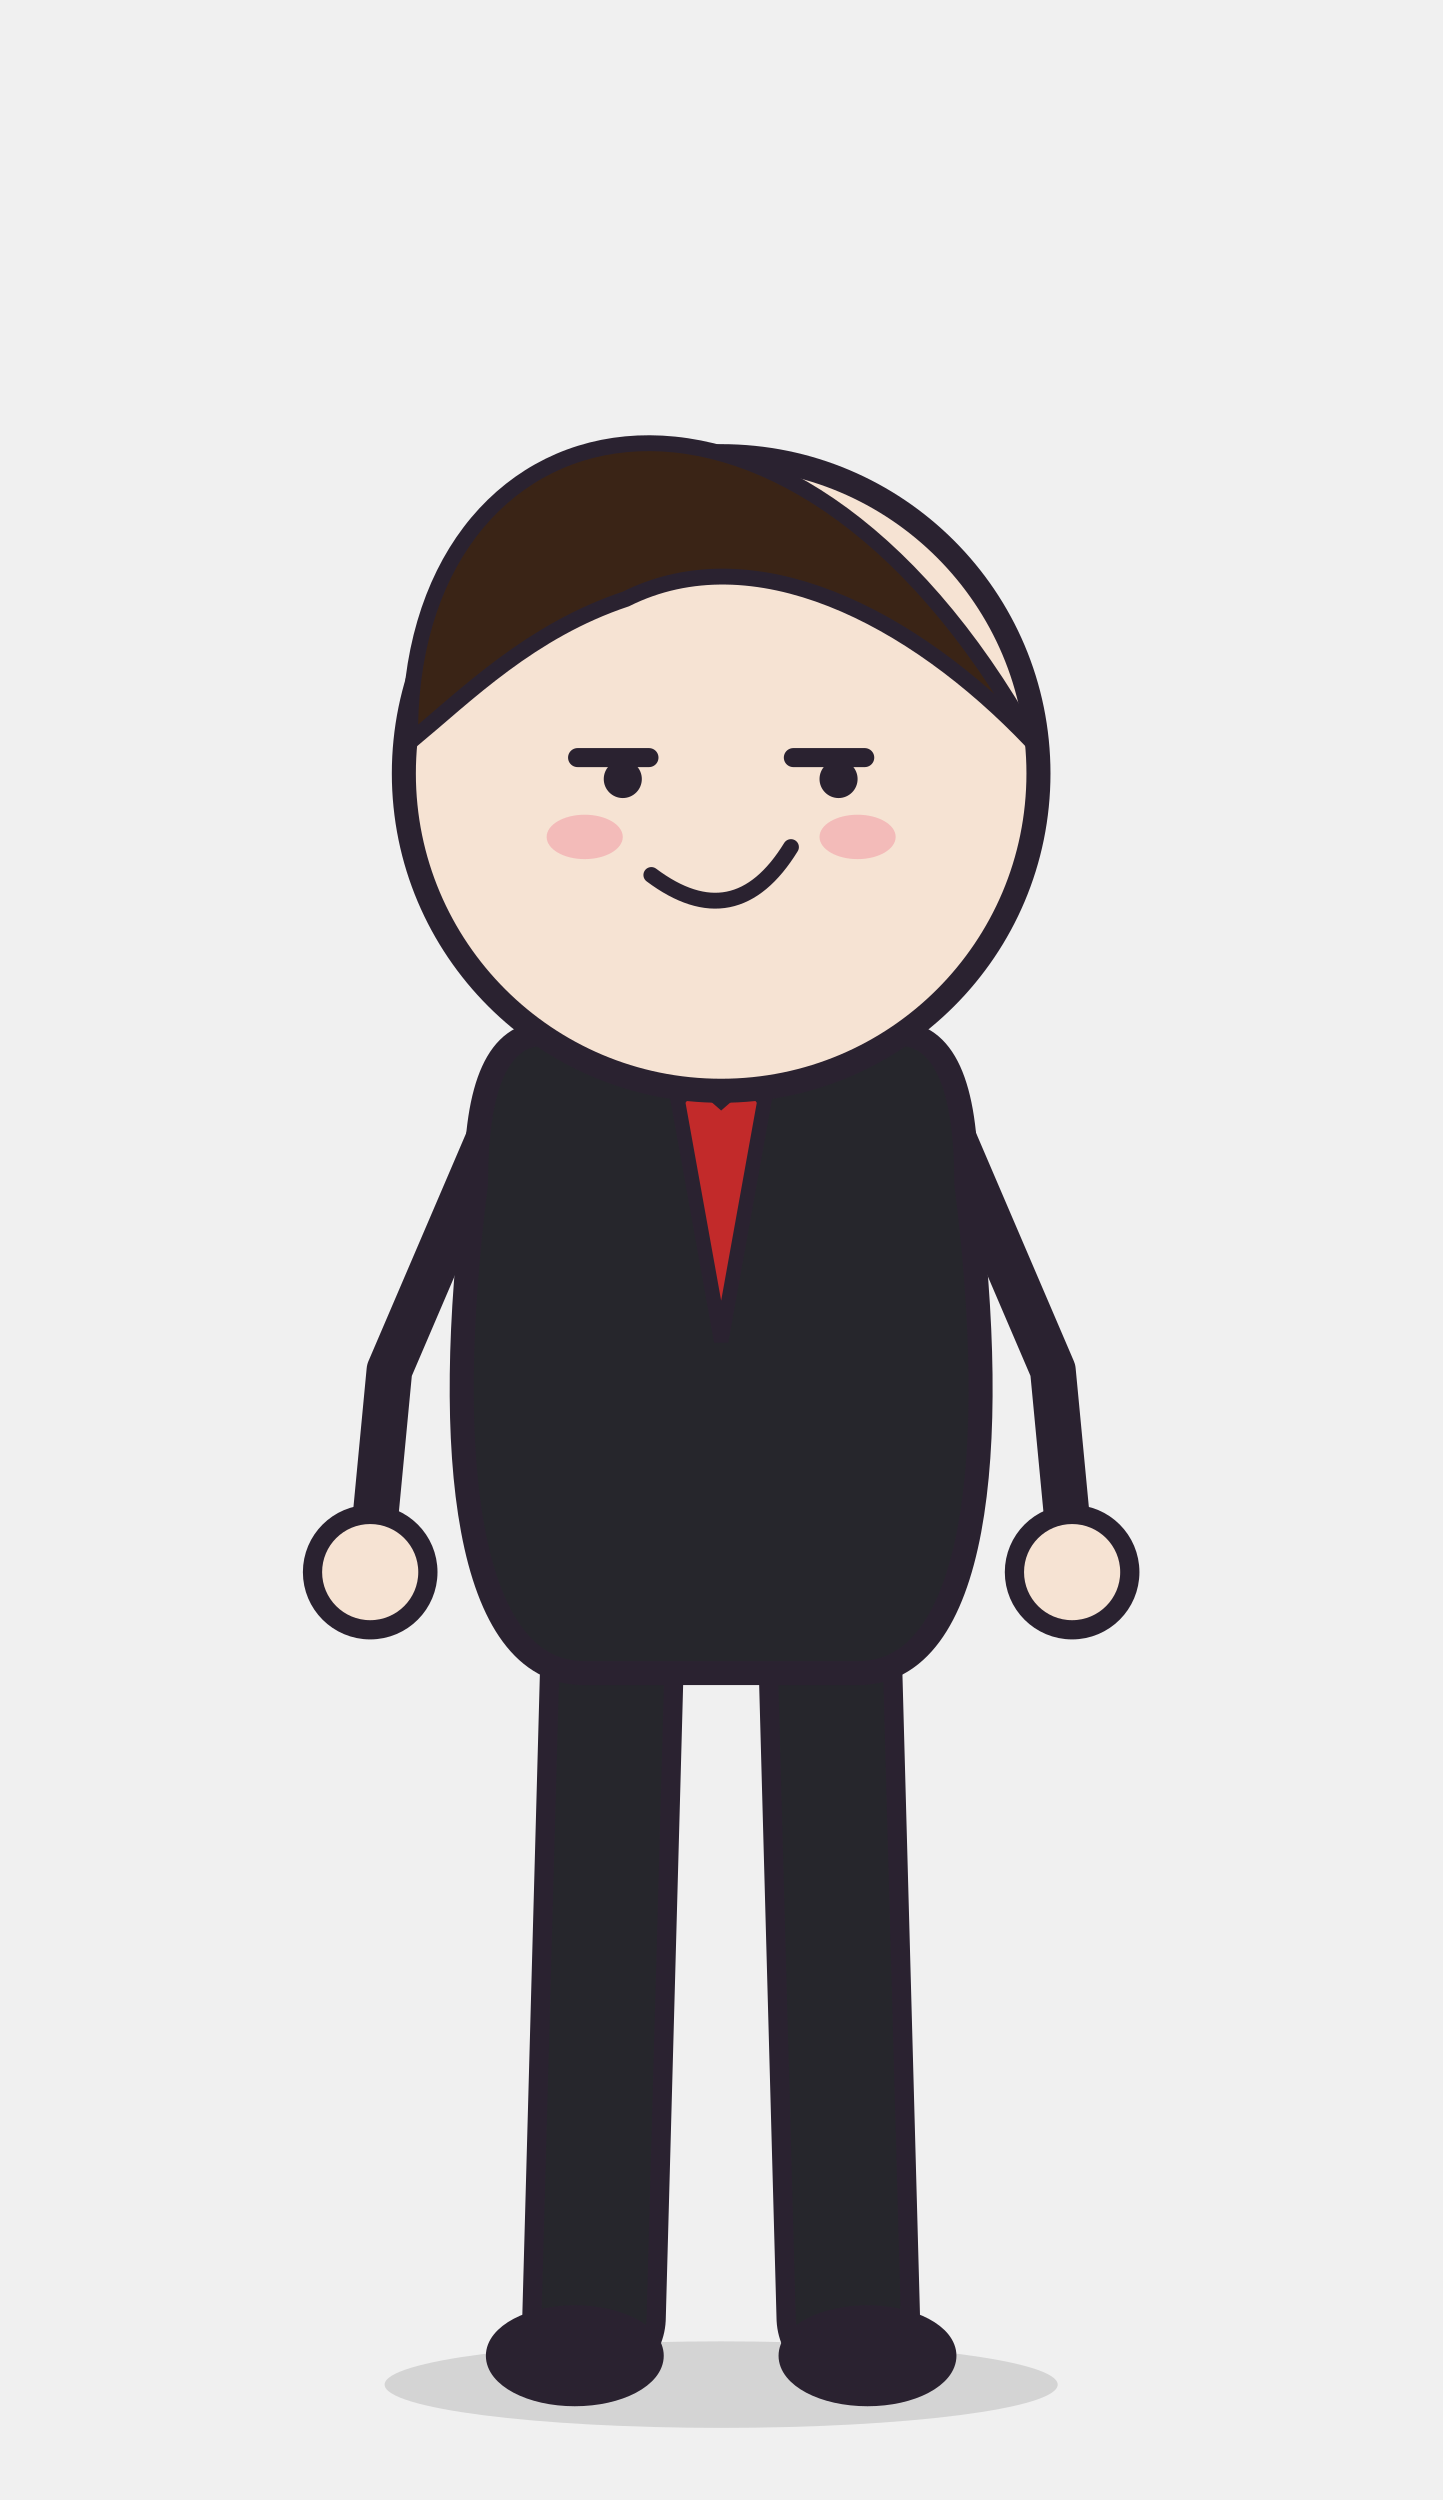
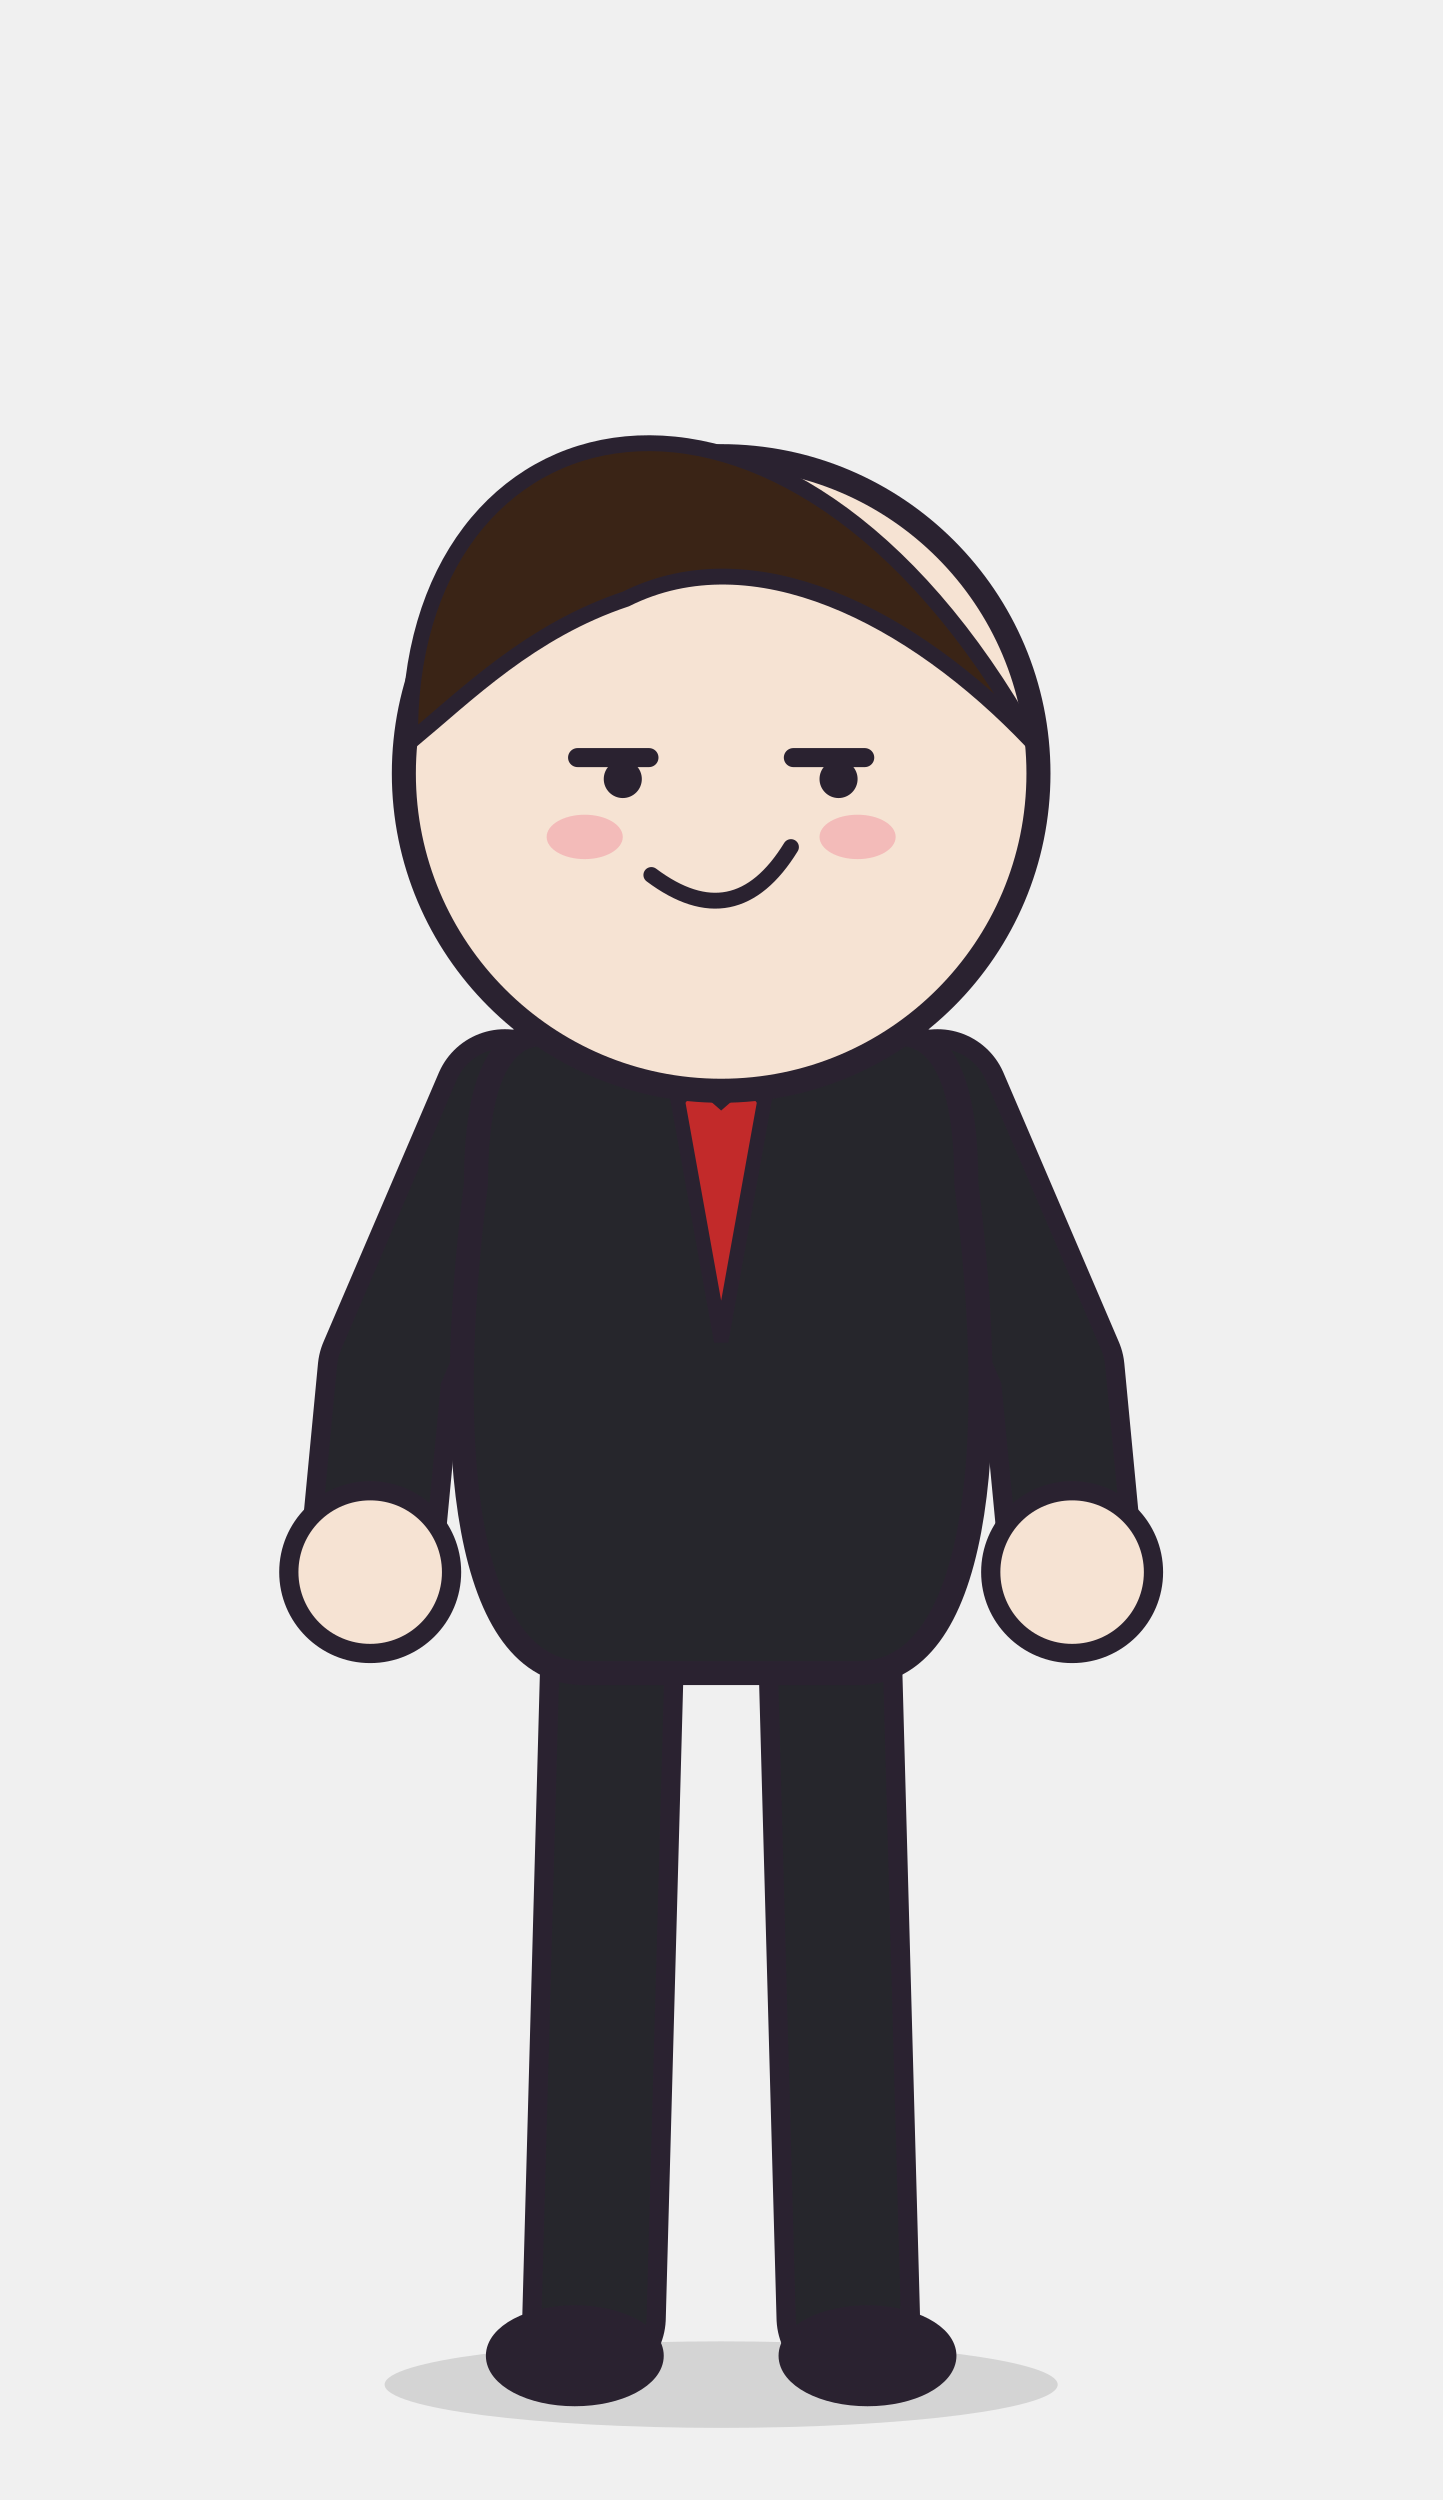
<svg xmlns="http://www.w3.org/2000/svg" viewBox="0 0 300 520" width="300" height="520">
  <ellipse cx="150" cy="496" rx="70" ry="9" fill="#000" opacity="0.12" />
-   <path d="M127.56 336 L123.56 482 M172.44 336 L176.44 482" stroke="#2a2230" stroke-width="29.85" stroke-linecap="round" />
-   <path d="M127.56 336 L123.56 482 M172.44 336 L176.44 482" stroke="#26262c" stroke-width="21.85" stroke-linecap="round" />
+   <path d="M127.56 336 L123.56 482 M172.44 336 L176.44 482" stroke="#2a2230" stroke-width="29.85" stroke-linecap="round" stroke-linejoin="round" fill="none" />
+   <path d="M127.56 336 L123.56 482 M172.44 336 L176.44 482" stroke="#26262c" stroke-width="21.85" stroke-linecap="round" stroke-linejoin="round" fill="none" />
  <ellipse cx="119.56" cy="490" rx="17" ry="9" fill="#2a2230" stroke="#2a2230" stroke-width="3" />
  <ellipse cx="180.44" cy="490" rx="17" ry="9" fill="#2a2230" stroke="#2a2230" stroke-width="3" />
-   <path d="M105 229 L81 285 L77 327" stroke="#2a2230" stroke-width="9.5" stroke-linecap="round" stroke-linejoin="round" fill="none" />
-   <path d="M195 229 L219 285 L223 327" stroke="#2a2230" stroke-width="9.5" stroke-linecap="round" stroke-linejoin="round" fill="none" />
-   <circle cx="77" cy="327" r="12" fill="#f6e3d3" stroke="#2a2230" stroke-width="4" />
-   <circle cx="223" cy="327" r="12" fill="#f6e3d3" stroke="#2a2230" stroke-width="4" />
+   <path d="M105 229 L81 285 L77 327" stroke="#2a2230" stroke-width="29.85" stroke-linecap="round" stroke-linejoin="round" fill="none" />
+   <path d="M105 229 L81 285 L77 327" stroke="#26262c" stroke-width="21.85" stroke-linecap="round" stroke-linejoin="round" fill="none" />
+   <path d="M195 229 L219 285 L223 327" stroke="#2a2230" stroke-width="29.85" stroke-linecap="round" stroke-linejoin="round" fill="none" />
+   <path d="M195 229 L219 285 L223 327" stroke="#26262c" stroke-width="21.85" stroke-linecap="round" stroke-linejoin="round" fill="none" />
+   <circle cx="77" cy="327" r="16.925" fill="#f6e3d3" stroke="#2a2230" stroke-width="4" />
+   <circle cx="223" cy="327" r="16.925" fill="#f6e3d3" stroke="#2a2230" stroke-width="4" />
  <path d="M113.28 215 Q99 215 99 246.25 C91.86 302.5 96.96 348 121.44 348 H178.56 C203.04 348 208.14 302.5 201 246.25 Q201 215 186.72 215 z" fill="#26262c" stroke="#2a2230" stroke-width="5" />
  <path d="M150 217 l-9 12 l9 50 l9 -50 z" fill="#c22a2a" stroke="#2a2230" stroke-width="3" />
  <path d="M134 215 l16 14 l16 -14" fill="#fff" stroke="#2a2230" stroke-width="3" />
  <circle cx="150" cy="160.88" r="66" fill="#f6e3d3" stroke="#2a2230" stroke-width="5" />
  <path d="M85.32 154.28 C84 81.68, 163.2 61.88, 214.68 154.28 C189.6 127.88, 156.6 111.38, 130.2 124.58 C110.4 131.18, 97.2 144.38, 85.32 154.28 z" fill="#3a2416" stroke="#2a2230" stroke-width="3.3" />
  <path d="M120.135 157.58 h14.85 M165.015 157.58 h14.85" stroke="#2a2230" stroke-width="3.96" stroke-linecap="round" />
  <circle cx="129.54" cy="162.035" r="3.96" fill="#2a2230" />
  <circle cx="174.42" cy="162.035" r="3.96" fill="#2a2230" />
  <path d="M135.48 182 q17.424 13.068 29.04 -5.808" stroke="#2a2230" stroke-width="3.3" fill="none" stroke-linecap="round" />
  <ellipse cx="121.62" cy="174.08" rx="7.92" ry="4.62" fill="#f2a0a8" opacity="0.6" />
  <ellipse cx="178.38" cy="174.08" rx="7.92" ry="4.62" fill="#f2a0a8" opacity="0.6" />
</svg>
